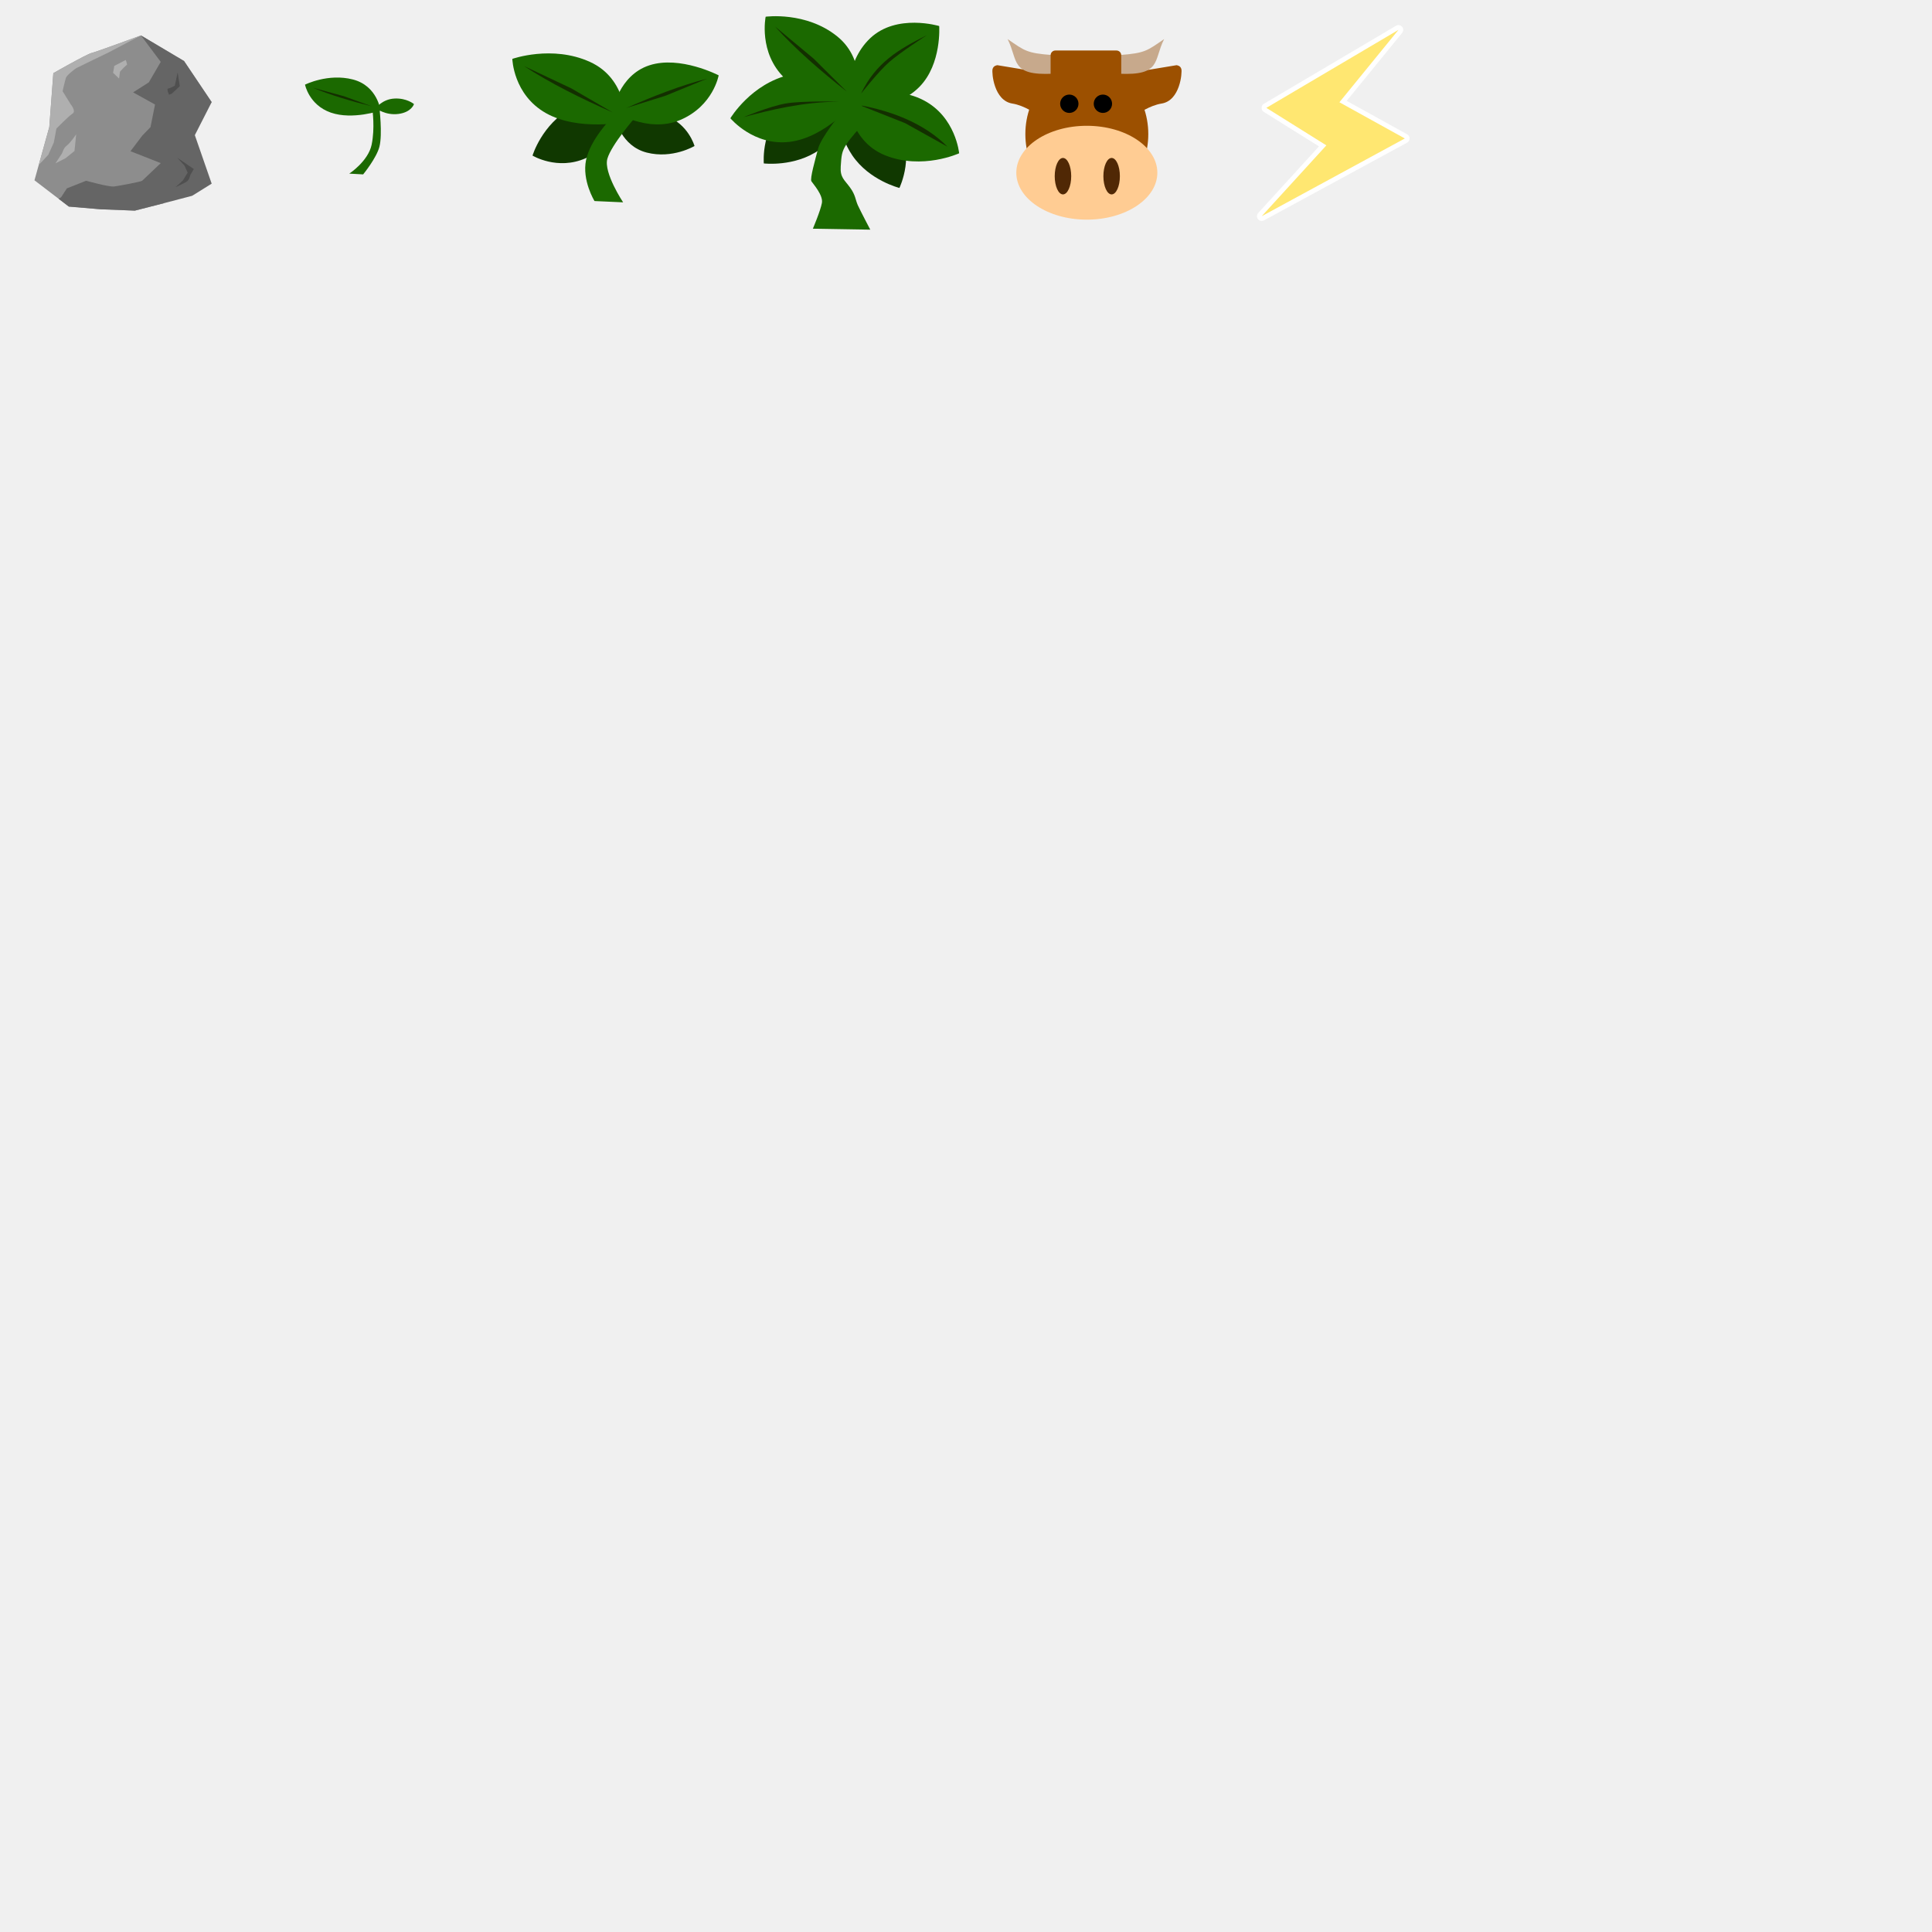
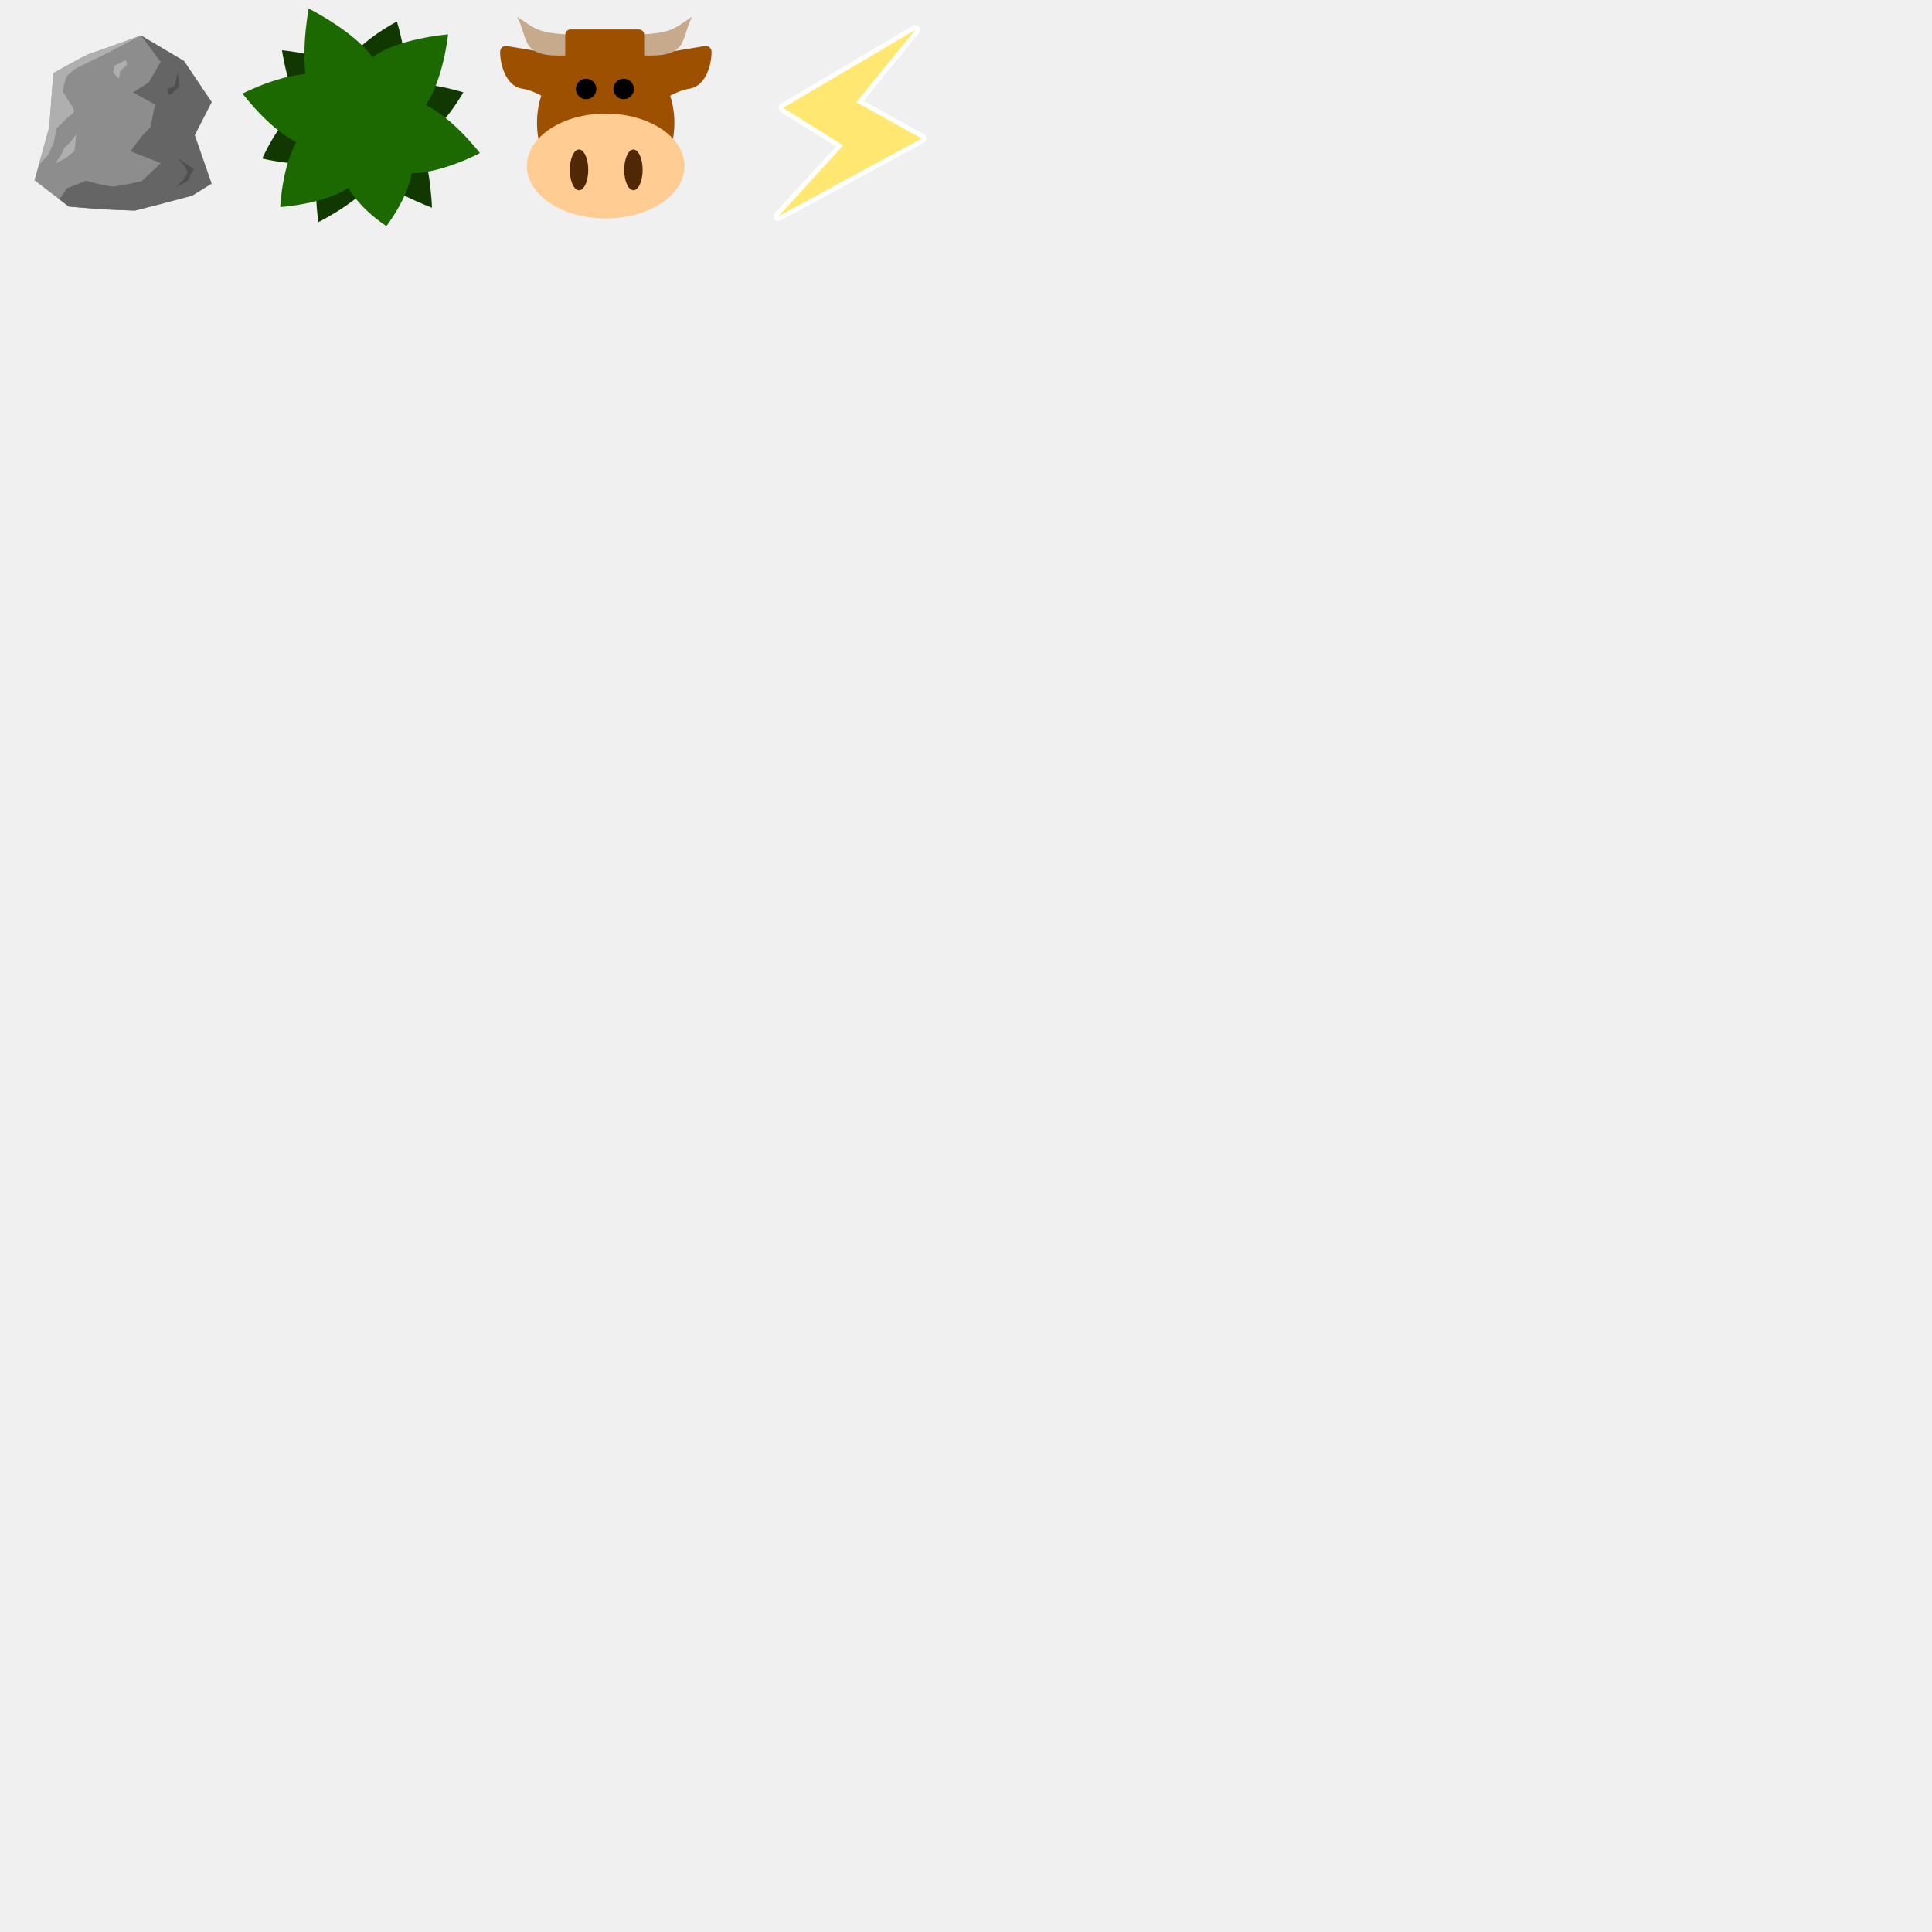
<svg xmlns="http://www.w3.org/2000/svg" width="2048" height="2048" viewBox="0 0 541.867 541.867" version="1.1" id="svg8">
  <defs id="defs2" />
  <g id="layer1">
-     <path style="fill:#103800;fill-opacity:1;stroke:none;stroke-width:0.284px;stroke-linecap:butt;stroke-linejoin:miter;stroke-opacity:1" d="m 236.016,30.376 c 0,0 9.431,-2.296 15.257,4.974 5.826,7.27 0.988,17.36 0.988,17.36 0,0 -8.42,-2.087 -13.193,-9.09 -4.84,-7.101 -3.051,-13.244 -3.051,-13.244 z" id="path912" />
-     <path style="fill:#103800;fill-opacity:1;stroke:none;stroke-width:0.284px;stroke-linecap:butt;stroke-linejoin:miter;stroke-opacity:1" d="m 237.356,30.75 c 0,0 -7.996,-5.503 -16.028,-0.784 -8.032,4.719 -7.104,15.871 -7.104,15.871 0,0 8.611,1.048 15.565,-3.797 7.051,-4.913 7.567,-11.29 7.567,-11.29 z" id="path910" />
-     <path style="fill:#103800;fill-opacity:1;stroke:none;stroke-width:0.226px;stroke-linecap:butt;stroke-linejoin:miter;stroke-opacity:1" d="m 172.599,33.342 c 0,0 1.57,7.603 8.796,9.452 7.227,1.85 13.398,-1.846 13.398,-1.846 0,0 -1.744,-6.25 -8.159,-8.494 -6.415,-2.244 -14.035,0.888 -14.035,0.888 z" id="path892" />
-     <path style="fill:#103800;fill-opacity:1;stroke:none;stroke-width:0.287px;stroke-linecap:butt;stroke-linejoin:miter;stroke-opacity:1" d="m 176.63,31.349 c 0,0 -7.987,-5.644 -16.329,-1.065 -8.342,4.579 -10.941,13.353 -10.941,13.353 0,0 6.991,4.245 14.912,0.736 7.921,-3.509 12.358,-13.024 12.358,-13.024 z" id="path890" />
-     <g id="g876" transform="translate(-4.69671,3.321379)">
-       <path id="path874" style="fill:#ffffff;fill-opacity:1;stroke:none;stroke-width:1.323;stroke-linecap:butt;stroke-linejoin:miter;stroke-miterlimit:4;stroke-dasharray:none;stroke-opacity:1" d="m 396.924,3.715 a 1.336,1.336 0 0 0 -0.678,0.186 L 359.193,25.781 a 1.336,1.336 0 0 0 -0.029,2.283 l 15.469,9.67 -17.049,18.68 a 1.336,1.336 0 0 0 1.625,2.074 L 399.346,36.689 a 1.336,1.336 0 0 0 0.008,-2.344 L 382.404,24.965 397.961,5.895 a 1.336,1.336 0 0 0 -1.037,-2.18 z" />
-       <ellipse style="fill:#9c5000;stroke-width:0;stroke-linecap:round;stroke-linejoin:round;paint-order:stroke fill markers;fill-opacity:1" id="path871" cx="309.518" cy="34.297" rx="17.239" ry="19.711" />
-       <path style="fill:#8d8d8d;fill-opacity:1;stroke:none;stroke-width:0.265px;stroke-linecap:butt;stroke-linejoin:miter;stroke-opacity:1" d="m 24.001,54.618 -9.638,-7.371 4.158,-14.93 1.134,-15.119 c 0,0 9.26,-5.292 10.772,-5.67 1.512,-0.378 13.796,-4.914 13.796,-4.914 l 12.095,7.182 7.749,11.528 -12.342,9.26 6.048,12.473 -6.804,4.536 -0.32,2.079 -8.126,2.079 -9.638,-0.378 z" id="path833" />
-       <path id="path835" style="fill:#656565;fill-opacity:1;stroke:none;stroke-width:1px;stroke-linecap:butt;stroke-linejoin:miter;stroke-opacity:1" d="m 167.143,25 20.998,28.033 -12.627,21.719 -16.668,10.605 23.234,12.881 -4.799,23.99 -8.586,8.838 -12.627,16.668 32.072,12.627 c 0,0 -18.687,17.677 -19.697,18.688 -1.01,1.01 -23.991,5.305 -29.547,6.062 -5.556,0.758 -29.801,-6.062 -29.801,-6.062 l -20.455,8.082 -6.061,9.344 -2.65,1.707 10.785,8.246 33.57,2.857 36.43,1.43 30.713,-7.857 30,-7.857 20.715,-12.857 -17.857,-51.428 17.857,-35 -29.285,-43.572 z" transform="scale(0.2645833)" />
-       <path id="path840" style="fill:#afafaf;fill-opacity:1;stroke:none;stroke-width:1px;stroke-linecap:butt;stroke-linejoin:miter;stroke-opacity:1" d="m 167.143,25 c 0,0 -46.428,17.144 -52.143,18.572 C 109.286,45.001 74.285,65 74.285,65 L 70,122.143 58.82,162.283 l 6.588,-6.973 3.535,-3.787 c 0,0 5.556,-12.123 5.809,-12.881 0.253,-0.758 2.777,-14.898 2.777,-14.898 0,0 13.131,-13.385 17.172,-15.91 4.041,-2.525 -2.02,-9.85 -2.02,-9.85 L 84.096,84.096 c 0,0 2.525,-11.112 3.535,-14.143 1.01,-3.03 9.849,-9.596 11.111,-10.354 C 100.005,58.842 132.078,43.438 132.078,43.438 Z" transform="scale(0.2645833)" />
-       <path style="fill:#afafaf;fill-opacity:1;stroke:none;stroke-width:0.265px;stroke-linecap:butt;stroke-linejoin:miter;stroke-opacity:1" d="m 39.957,13.497 -3.207,1.67 -0.334,1.938 1.67,1.604 0.267,-1.938 1.002,-1.069 1.002,-0.935 -0.267,-0.935 z" id="path845" />
-       <path style="fill:#afafaf;fill-opacity:1;stroke:none;stroke-width:0.265px;stroke-linecap:butt;stroke-linejoin:miter;stroke-opacity:1" d="m 26.059,34.344 c 0,0 -1.604,2.405 -2.606,3.14 -1.002,0.735 -1.203,2.005 -1.403,2.272 -0.2,0.267 -1.804,2.74 -1.804,2.74 l 2.873,-1.47 2.472,-2.005 0.2,-1.938 z" id="path847" />
-       <path style="fill:#4f4f4f;fill-opacity:1;stroke:none;stroke-width:0.265px;stroke-linecap:butt;stroke-linejoin:miter;stroke-opacity:1" d="m 54.523,16.972 0.601,3.875 -2.205,2.071 -0.802,0.334 c 0,0 -0.802,-1.67 -0.267,-1.737 0.535,-0.067 1.871,-0.802 1.871,-0.802 z" id="path849" />
-       <path style="fill:#4f4f4f;fill-opacity:1;stroke:none;stroke-width:0.265px;stroke-linecap:butt;stroke-linejoin:miter;stroke-opacity:1" d="m 54.389,40.892 4.677,3.207 -1.002,1.67 c 0,0 -0.2,1.203 -0.869,1.737 -0.668,0.535 -3.274,1.67 -3.274,1.67 l 2.071,-1.871 1.336,-2.205 -0.869,-1.938 z" id="path851" />
-       <ellipse style="fill:#ffcc93;fill-opacity:1;stroke-width:0;stroke-linecap:round;stroke-linejoin:round;paint-order:stroke fill markers" id="path869" cx="309.518" cy="45.121" rx="19.778" ry="13.163" />
-       <ellipse style="fill:#502805;fill-opacity:1;stroke-width:0;stroke-linecap:round;stroke-linejoin:round;paint-order:stroke fill markers" id="path873" cx="302.826" cy="46.09" rx="2.313" ry="5.112" />
-       <ellipse style="fill:#502805;fill-opacity:1;stroke-width:0;stroke-linecap:round;stroke-linejoin:round;paint-order:stroke fill markers" id="ellipse875" cx="316.476" cy="46.09" rx="2.313" ry="5.112" />
-       <path style="fill:#9c5000;fill-opacity:1;stroke:none;stroke-width:0.304px;stroke-linecap:butt;stroke-linejoin:miter;stroke-opacity:1" d="m 303.812,15.714 c -0.283,0.125 -7.371,1.251 -11.812,0.501 -4.441,-0.751 -7.56,-1.251 -7.56,-1.251 0,0 -1.134,0.063 -1.37,1.126 -0.236,1.064 0.378,8.822 5.575,9.635 3.334,0.522 6.709,2.941 6.709,2.941 z" id="path883" />
-       <path style="fill:#c7a98c;fill-opacity:1;stroke:none;stroke-width:0.265px;stroke-linecap:butt;stroke-linejoin:miter;stroke-opacity:1" d="m 299.729,12.113 c -7.102,-0.539 -7.644,-1.184 -12.428,-4.477 3.047,6.07 0.692,10.289 12.729,9.722 z" id="path889" />
-       <path style="fill:#9c5000;fill-opacity:1;stroke:none;stroke-width:0.304px;stroke-linecap:butt;stroke-linejoin:miter;stroke-opacity:1" d="m 315.299,15.714 c 0.283,0.125 7.371,1.251 11.812,0.501 4.441,-0.751 7.56,-1.251 7.56,-1.251 0,0 1.134,0.063 1.37,1.126 0.236,1.064 -0.378,8.822 -5.575,9.635 -3.334,0.522 -6.709,2.941 -6.709,2.941 z" id="path885" />
-       <path style="fill:#c7a98c;fill-opacity:1;stroke:none;stroke-width:0.265px;stroke-linecap:butt;stroke-linejoin:miter;stroke-opacity:1" d="m 318.772,12.113 c 7.102,-0.539 7.644,-1.184 12.428,-4.477 -3.047,6.07 -0.692,10.289 -12.729,9.722 z" id="path891" />
-       <rect style="fill:#9c5000;fill-opacity:1;stroke:none;stroke-width:0;stroke-linecap:round;stroke-linejoin:round;paint-order:stroke fill markers" id="rect887" width="19.811" height="7.784" x="299.361" y="10.844" ry="1.336" />
-       <circle style="fill:#000000;fill-opacity:1;stroke-width:0;stroke-linecap:round;stroke-linejoin:round;paint-order:stroke fill markers" id="path877" cx="304.607" cy="25.778" r="2.572" />
-       <circle style="fill:#000000;fill-opacity:1;stroke-width:0;stroke-linecap:round;stroke-linejoin:round;paint-order:stroke fill markers" id="circle879" cx="314.028" cy="25.778" r="2.572" />
-       <path style="fill:#ffe771;stroke:none;stroke-width:1.323;stroke-linecap:butt;stroke-linejoin:miter;stroke-opacity:1;fill-opacity:1;stroke-miterlimit:4;stroke-dasharray:none" d="M 396.925,5.051 359.873,26.931 376.699,37.451 358.571,57.314 398.708,35.515 380.36,25.36 Z" id="path872" />
+     <g id="g988" transform="matrix(0.7809752,-0.3899788,0.3899788,0.7809752,8.592178,47.00173)">
+       <path style="fill:#103800;fill-opacity:1;stroke:none;stroke-width:0.224px;stroke-linecap:butt;stroke-linejoin:miter;stroke-opacity:1" d="m 100.657,33.347 c 0,0 -3.764,-10.947 3.104,-16.742 6.868,-5.795 22.481,-6.02 22.481,-6.02 0,0 -2.193,15.063 -8.909,21.275 -6.716,6.212 -16.676,1.487 -16.676,1.487 z" id="path969" />
+       <path style="fill:#103800;fill-opacity:1;stroke:none;stroke-width:0.224px;stroke-linecap:butt;stroke-linejoin:miter;stroke-opacity:1" d="m 101.325,34.845 c 0,0 7.254,-9.022 15.819,-6.301 8.564,2.721 18.046,11.935 18.046,11.935 0,0 -14.879,10.049 -23.715,7.68 -8.836,-2.369 -10.15,-13.314 -10.15,-13.314 z" id="path971" />
+       <path style="fill:#103800;fill-opacity:1;stroke:none;stroke-width:0.224px;stroke-linecap:butt;stroke-linejoin:miter;stroke-opacity:1" d="m 101.336,32.993 c 0,0 11.528,1.059 13.994,9.7 2.466,8.641 -5.717,26.458 -5.717,26.458 0,0 -10.854,-11.667 -13.763,-20.34 -2.909,-8.673 5.485,-15.818 5.485,-15.818 z" id="path973" />
+       <path style="fill:#103800;fill-opacity:1;stroke:none;stroke-width:0.224px;stroke-linecap:butt;stroke-linejoin:miter;stroke-opacity:1" d="m 101.254,33.386 c 0,0 5.211,10.337 -0.81,17.008 -6.021,6.671 -25.576,6.588 -25.576,6.588 0,0 4.251,-12.803 10.065,-19.866 C 90.746,30.052 101.254,33.386 101.254,33.386 Z" id="path975" />
+       <path style="fill:#103800;fill-opacity:1;stroke:none;stroke-width:0.224px;stroke-linecap:butt;stroke-linejoin:miter;stroke-opacity:1" d="m 101.469,33.655 c 0,0 -6.671,9.461 -15.39,7.285 C 77.36,38.765 67.894,30.646 67.894,30.646 c 0,0 13.638,-11.446 22.606,-9.638 8.968,1.808 10.969,12.648 10.969,12.648 z" id="path977" />
+       <path style="fill:#103800;fill-opacity:1;stroke:none;stroke-width:0.224px;stroke-linecap:butt;stroke-linejoin:miter;stroke-opacity:1" d="m 103.101,33.997 c 0,0 -11.51,1.243 -15.637,-6.739 -4.127,-7.982 1.631,-24.903 1.631,-24.903 0,0 11.685,7.126 16.253,15.052 4.568,7.926 -2.247,16.59 -2.247,16.59 z" id="path979" />
    </g>
-     <path style="fill:#1b6900;fill-opacity:1;stroke:none;stroke-width:0.214px;stroke-linecap:butt;stroke-linejoin:miter;stroke-opacity:1" d="m 97.963,48.695 c 0,0 5.297,-3.46 6.27,-8.108 0.973,-4.649 0.216,-9.838 0.216,-9.838 l 1.946,-0.649 c 0,0 0.919,7.487 0.027,11.027 -0.803,3.188 -4.568,7.784 -4.568,7.784 z" id="path858" />
-     <path style="fill:#1b6900;fill-opacity:1;stroke:none;stroke-width:0.214px;stroke-linecap:butt;stroke-linejoin:miter;stroke-opacity:1" d="m 106.723,31.004 c 0,0 -0.803,-6.918 -7.759,-8.715 -6.957,-1.796 -13.416,1.452 -13.416,1.452 0,0 1.108,5.695 7.224,7.836 6.116,2.14 13.951,-0.573 13.951,-0.573 z" id="path860" />
-     <path style="fill:#1b6900;fill-opacity:1;stroke:none;stroke-width:0.103px;stroke-linecap:butt;stroke-linejoin:miter;stroke-opacity:1" d="m 105.412,30.329 c 0,0 2.617,2.118 6.366,1.623 3.642,-0.481 4.334,-2.758 4.334,-2.758 0,0 -1.999,-1.723 -5.455,-1.555 -3.456,0.167 -5.246,2.691 -5.246,2.691 z" id="path862" />
-     <path style="fill:#132f00;fill-opacity:1;stroke:none;stroke-width:0.214px;stroke-linecap:butt;stroke-linejoin:miter;stroke-opacity:1" d="m 87.768,24.604 c 4.868,2.059 10.751,3.786 16.474,5.203 L 96.477,26.992 Z" id="path864" />
-     <path style="fill:#1b6900;fill-opacity:1;stroke:none;stroke-width:0.265px;stroke-linecap:butt;stroke-linejoin:miter;stroke-opacity:1" d="m 166.739,56.386 c 0,0 -3.563,-5.788 -2.36,-11.535 1.203,-5.746 7.071,-11.688 7.071,-11.688 2.029,-1.397 4.251,-1.437 6.658,-0.188 0,0 -6.66,7.648 -7.762,11.552 -1.105,3.911 4.418,12.22 4.418,12.22 z" id="path878" />
-     <path style="fill:#1b6900;fill-opacity:1;stroke:none;stroke-width:0.358px;stroke-linecap:butt;stroke-linejoin:miter;stroke-opacity:1" d="m 175.469,34.19 c 0,0 0.563,-12.045 -10.033,-16.842 -10.596,-4.797 -21.743,-0.831 -21.743,-0.831 0,0 0.249,10.026 9.415,15.204 9.166,5.178 22.361,2.469 22.361,2.469 z" id="path880" />
-     <path style="fill:#132f00;fill-opacity:1;stroke:none;stroke-width:0.358px;stroke-linecap:butt;stroke-linejoin:miter;stroke-opacity:1" d="m 146.998,18.542 c 7.201,4.729 16.107,9.142 24.84,12.984 l -11.612,-6.742 z" id="path884" />
-     <path style="fill:#1b6900;fill-opacity:1;stroke:none;stroke-width:0.308px;stroke-linecap:butt;stroke-linejoin:miter;stroke-opacity:1" d="m 171.848,31.054 c 0,0 9.787,6.513 18.999,2.566 9.212,-3.946 10.717,-12.489 10.717,-12.489 0,0 -10.819,-5.625 -19.441,-2.81 -8.622,2.816 -10.275,12.733 -10.275,12.733 z" id="path886" />
-     <path style="fill:#132f00;fill-opacity:1;stroke:none;stroke-width:0.308px;stroke-linecap:butt;stroke-linejoin:miter;stroke-opacity:1" d="m 198.354,22.054 c -7.195,1.827 -15.179,4.923 -22.701,8.24 l 11.039,-3.461 z" id="path888" />
-     <path style="fill:#1b6900;fill-opacity:1;stroke:none;stroke-width:0.354px;stroke-linecap:butt;stroke-linejoin:miter;stroke-opacity:1" d="m 240.267,29.127 c 0,0 3.294,-11.88 -5.469,-18.936 -8.763,-7.057 -20.054,-5.501 -20.054,-5.501 0,0 -2.074,10.043 5.27,17.172 7.344,7.129 20.253,7.266 20.253,7.266 z" id="path894" />
-     <path style="fill:#132f00;fill-opacity:1;stroke:none;stroke-width:0.354px;stroke-linecap:butt;stroke-linejoin:miter;stroke-opacity:1" d="m 217.355,7.417 c 5.617,6.26 12.895,12.57 20.143,18.275 l -9.262,-9.213 z" id="path896" />
-     <path style="fill:#1b6900;fill-opacity:1;stroke:none;stroke-width:0.354px;stroke-linecap:butt;stroke-linejoin:miter;stroke-opacity:1" d="m 237.934,28.922 c 0,0 12.099,3.444 19.969,-4.596 6.268,-6.404 5.512,-17.023 5.512,-17.023 0,0 -11.948,-3.617 -19.367,3.433 -7.42,7.05 -6.114,18.186 -6.114,18.186 z" id="path898" />
-     <path style="fill:#132f00;fill-opacity:1;stroke:none;stroke-width:0.354px;stroke-linecap:butt;stroke-linejoin:miter;stroke-opacity:1" d="m 260.011,9.837 c -7.952,3.976 -14.375,7.719 -18.534,16.457 0,0 4.737,-6.055 7.825,-8.809 3.088,-2.754 10.709,-7.647 10.709,-7.647 z" id="path900" />
-     <path style="fill:#1b6900;fill-opacity:1;stroke:none;stroke-width:0.354px;stroke-linecap:butt;stroke-linejoin:miter;stroke-opacity:1" d="m 239.875,28.486 c 0,0 -7.224,-9.99 -18.207,-7.55 -10.983,2.44 -16.818,12.231 -16.818,12.231 0,0 6.551,7.89 16.704,6.604 10.154,-1.286 18.32,-11.285 18.32,-11.285 z" id="path902" />
-     <path style="fill:#132f00;fill-opacity:1;stroke:none;stroke-width:0.354px;stroke-linecap:butt;stroke-linejoin:miter;stroke-opacity:1" d="m 208.612,32.83 c 7.332,-1.955 16.414,-4.241 26.852,-4.325 0,0 -10.641,-0.274 -15.172,0.533 -4.531,0.807 -11.68,3.792 -11.68,3.792 z" id="path904" />
-     <path style="fill:#1b6900;fill-opacity:1;stroke:none;stroke-width:0.354px;stroke-linecap:butt;stroke-linejoin:miter;stroke-opacity:1" d="m 237.491,27.017 c 0,0 0.297,12.325 10.731,16.533 10.434,4.209 20.788,-0.558 20.788,-0.558 0,0 -0.931,-10.213 -10.028,-14.902 -9.097,-4.69 -21.49,-1.073 -21.49,-1.073 z" id="path906" />
-     <path style="fill:#132f00;fill-opacity:1;stroke:none;stroke-width:0.354px;stroke-linecap:butt;stroke-linejoin:miter;stroke-opacity:1" d="M 265.719,41.139 C 259.576,34.892 250.628,31.239 241.138,29.499 l 12.707,5.031 z" id="path908" />
-     <path style="fill:#1b6900;stroke:none;stroke-width:0.265px;stroke-linecap:butt;stroke-linejoin:miter;stroke-opacity:1;fill-opacity:1" d="m 235.531,32.139 c 0,0 -5.279,6.481 -6.08,9.555 -0.802,3.074 -2.339,8.419 -1.871,9.154 0.468,0.735 3.341,3.875 2.94,6.08 -0.401,2.205 -2.539,7.216 -2.539,7.216 l 16.103,0.267 c 0,0 -2.74,-5.212 -3.474,-6.815 -0.735,-1.604 -0.601,-2.806 -2.205,-5.011 -1.604,-2.205 -2.806,-2.806 -2.606,-5.88 0.2,-3.074 0.267,-4.143 1.537,-6.147 1.27,-2.005 3.875,-4.811 4.276,-5.145 0.401,-0.334 0.2,-7.417 -0.134,-7.684 -0.334,-0.267 -6.014,-1.336 -6.014,-1.336" id="path914" />
+     <g id="g921">
+       <path style="fill:#8d8d8d;fill-opacity:1;stroke:none;stroke-width:0.265px;stroke-linecap:butt;stroke-linejoin:miter;stroke-opacity:1" d="M 19.305,57.939 9.666,50.568 13.824,35.638 14.958,20.519 c 0,0 9.26,-5.292 10.772,-5.67 1.512,-0.378 13.796,-4.914 13.796,-4.914 l 12.095,7.182 7.749,11.528 -12.342,9.26 6.048,12.473 -6.804,4.536 -0.32,2.079 -8.126,2.079 -9.638,-0.378 z" id="path833" />
+       <path id="path835" style="fill:#656565;fill-opacity:1;stroke:none;stroke-width:0.265px;stroke-linecap:butt;stroke-linejoin:miter;stroke-opacity:1" d="m 39.526,9.936 5.556,7.417 -3.341,5.746 -4.41,2.806 6.147,3.408 -1.27,6.347 -2.272,2.338 -3.341,4.41 8.486,3.341 c 0,0 -4.944,4.677 -5.212,4.944 -0.267,0.267 -6.348,1.404 -7.818,1.604 -1.47,0.2 -7.885,-1.604 -7.885,-1.604 l -5.412,2.138 -1.604,2.472 -0.701,0.452 2.854,2.182 8.882,0.756 9.639,0.378 8.126,-2.079 7.938,-2.079 5.481,-3.402 -4.725,-13.607 4.725,-9.26 -7.748,-11.528 z" />
+       <path id="path840" style="fill:#afafaf;fill-opacity:1;stroke:none;stroke-width:0.265px;stroke-linecap:butt;stroke-linejoin:miter;stroke-opacity:1" d="m 39.526,9.936 c 0,0 -12.284,4.536 -13.796,4.914 -1.512,0.378 -10.772,5.669 -10.772,5.669 l -1.134,15.119 -2.958,10.621 1.743,-1.845 0.935,-1.002 c 0,0 1.47,-3.208 1.537,-3.408 0.067,-0.2 0.735,-3.942 0.735,-3.942 0,0 3.474,-3.541 4.543,-4.21 1.069,-0.668 -0.534,-2.606 -0.534,-2.606 L 17.554,25.572 c 0,0 0.668,-2.94 0.935,-3.742 0.267,-0.802 2.606,-2.539 2.94,-2.739 0.334,-0.2 8.82,-4.276 8.82,-4.276 z" />
+       <path style="fill:#afafaf;fill-opacity:1;stroke:none;stroke-width:0.265px;stroke-linecap:butt;stroke-linejoin:miter;stroke-opacity:1" d="m 35.26,16.818 -3.207,1.67 -0.334,1.938 1.67,1.604 0.267,-1.938 1.002,-1.069 1.002,-0.935 -0.267,-0.935 z" id="path845" />
+       <path style="fill:#afafaf;fill-opacity:1;stroke:none;stroke-width:0.265px;stroke-linecap:butt;stroke-linejoin:miter;stroke-opacity:1" d="m 21.362,37.666 c 0,0 -1.604,2.405 -2.606,3.14 -1.002,0.735 -1.203,2.005 -1.403,2.272 -0.2,0.267 -1.804,2.74 -1.804,2.74 l 2.873,-1.47 2.472,-2.005 0.2,-1.938 z" id="path847" />
+       <path style="fill:#4f4f4f;fill-opacity:1;stroke:none;stroke-width:0.265px;stroke-linecap:butt;stroke-linejoin:miter;stroke-opacity:1" d="m 49.826,20.293 0.601,3.875 -2.205,2.071 -0.802,0.334 c 0,0 -0.802,-1.67 -0.267,-1.737 0.535,-0.067 1.871,-0.802 1.871,-0.802 z" id="path849" />
+       <path style="fill:#4f4f4f;fill-opacity:1;stroke:none;stroke-width:0.265px;stroke-linecap:butt;stroke-linejoin:miter;stroke-opacity:1" d="m 49.693,44.214 4.677,3.207 -1.002,1.67 c 0,0 -0.2,1.203 -0.869,1.737 -0.668,0.535 -3.274,1.67 -3.274,1.67 l 2.071,-1.871 1.336,-2.205 -0.869,-1.938 z" id="path851" />
+     </g>
+     <g id="g951" transform="matrix(1.117554,0,0,1.117554,-170.776,-7.572355)">
+       <ellipse style="fill:#9c5000;fill-opacity:1;stroke-width:0;stroke-linecap:round;stroke-linejoin:round;paint-order:stroke fill markers" id="path871" cx="304.821" cy="37.618" rx="17.239" ry="19.711" />
+       <ellipse style="fill:#ffcc93;fill-opacity:1;stroke-width:0;stroke-linecap:round;stroke-linejoin:round;paint-order:stroke fill markers" id="path869" cx="304.821" cy="48.443" rx="19.778" ry="13.163" />
+       <ellipse style="fill:#502805;fill-opacity:1;stroke-width:0;stroke-linecap:round;stroke-linejoin:round;paint-order:stroke fill markers" id="path873" cx="298.13" cy="49.411" rx="2.313" ry="5.112" />
+       <ellipse style="fill:#502805;fill-opacity:1;stroke-width:0;stroke-linecap:round;stroke-linejoin:round;paint-order:stroke fill markers" id="ellipse875" cx="311.779" cy="49.411" rx="2.313" ry="5.112" />
+       <path style="fill:#9c5000;fill-opacity:1;stroke:none;stroke-width:0.304px;stroke-linecap:butt;stroke-linejoin:miter;stroke-opacity:1" d="m 299.116,19.035 c -0.283,0.125 -7.371,1.251 -11.812,0.501 -4.441,-0.751 -7.56,-1.251 -7.56,-1.251 0,0 -1.134,0.063 -1.37,1.126 -0.236,1.064 0.378,8.822 5.575,9.635 3.334,0.522 6.709,2.941 6.709,2.941 z" id="path883" />
+       <path style="fill:#c7a98c;fill-opacity:1;stroke:none;stroke-width:0.265px;stroke-linecap:butt;stroke-linejoin:miter;stroke-opacity:1" d="m 295.032,15.435 c -7.102,-0.539 -7.644,-1.184 -12.428,-4.477 3.047,6.07 0.692,10.289 12.729,9.722 z" id="path889" />
+       <path style="fill:#9c5000;fill-opacity:1;stroke:none;stroke-width:0.304px;stroke-linecap:butt;stroke-linejoin:miter;stroke-opacity:1" d="m 310.602,19.035 c 0.283,0.125 7.371,1.251 11.812,0.501 4.441,-0.751 7.56,-1.251 7.56,-1.251 0,0 1.134,0.063 1.37,1.126 0.236,1.064 -0.378,8.822 -5.575,9.635 -3.334,0.522 -6.709,2.941 -6.709,2.941 z" id="path885" />
+       <path style="fill:#c7a98c;fill-opacity:1;stroke:none;stroke-width:0.265px;stroke-linecap:butt;stroke-linejoin:miter;stroke-opacity:1" d="m 314.075,15.435 c 7.102,-0.539 7.644,-1.184 12.428,-4.477 -3.047,6.07 -0.692,10.289 -12.729,9.722 z" id="path891" />
+       <rect style="fill:#9c5000;fill-opacity:1;stroke:none;stroke-width:0;stroke-linecap:round;stroke-linejoin:round;paint-order:stroke fill markers" id="rect887" width="19.811" height="7.784" x="294.665" y="14.165" ry="1.336" />
+       <circle style="fill:#000000;fill-opacity:1;stroke-width:0;stroke-linecap:round;stroke-linejoin:round;paint-order:stroke fill markers" id="path877" cx="299.91" cy="29.099" r="2.572" />
+       <circle style="fill:#000000;fill-opacity:1;stroke-width:0;stroke-linecap:round;stroke-linejoin:round;paint-order:stroke fill markers" id="circle879" cx="309.331" cy="29.099" r="2.572" />
+     </g>
+     <g id="g955" transform="translate(-135.5057)">
+       <path id="path874" style="fill:#ffffff;fill-opacity:1;stroke:none;stroke-width:1.323;stroke-linecap:butt;stroke-linejoin:miter;stroke-miterlimit:4;stroke-dasharray:none;stroke-opacity:1" d="m 396.924,3.715 a 1.336,1.336 0 0 0 -0.678,0.186 L 359.193,25.781 a 1.336,1.336 0 0 0 -0.029,2.283 l 15.469,9.67 -17.049,18.68 a 1.336,1.336 0 0 0 1.625,2.074 L 399.346,36.689 a 1.336,1.336 0 0 0 0.008,-2.344 L 382.404,24.965 397.961,5.895 a 1.336,1.336 0 0 0 -1.037,-2.18 z" transform="translate(-4.69671,3.321379)" />
+       <path style="fill:#ffe771;fill-opacity:1;stroke:none;stroke-width:1.323;stroke-linecap:butt;stroke-linejoin:miter;stroke-miterlimit:4;stroke-dasharray:none;stroke-opacity:1" d="M 392.229,8.372 355.176,30.252 372.003,40.773 353.874,60.635 394.011,38.836 375.664,28.681 Z" id="path872" />
+     </g>
+     <path style="fill:#1b6900;fill-opacity:1;stroke:none;stroke-width:0.224px;stroke-linecap:butt;stroke-linejoin:miter;stroke-opacity:1" d="m 101.325,34.845 c 0,0 7.254,-9.022 15.819,-6.301 8.564,2.721 17.458,14.391 17.458,14.391 0,0 -14.291,7.593 -23.127,5.224 -8.836,-2.369 -10.15,-13.314 -10.15,-13.314 z" id="path959" />
+     <path style="fill:#1b6900;fill-opacity:1;stroke:none;stroke-width:0.224px;stroke-linecap:butt;stroke-linejoin:miter;stroke-opacity:1" d="m 101.336,32.993 c 0,0 11.528,1.059 13.994,9.7 2.466,8.641 -6.946,20.704 -6.946,20.704 0,0 -9.624,-5.913 -12.533,-14.586 -2.909,-8.673 5.485,-15.818 5.485,-15.818 z" id="path961" />
+     <path style="fill:#1b6900;fill-opacity:1;stroke:none;stroke-width:0.224px;stroke-linecap:butt;stroke-linejoin:miter;stroke-opacity:1" d="m 101.254,33.386 c 0,0 5.211,10.337 -0.81,17.008 -6.021,6.671 -21.837,7.683 -21.837,7.683 0,0 0.513,-13.898 6.327,-20.962 C 90.746,30.052 101.254,33.386 101.254,33.386 Z" id="path963" />
+     <path style="fill:#1b6900;fill-opacity:1;stroke:none;stroke-width:0.224px;stroke-linecap:butt;stroke-linejoin:miter;stroke-opacity:1" d="m 101.469,33.655 c 0,0 -6.671,9.461 -15.39,7.285 C 77.36,38.765 68.037,26.24 68.037,26.24 c 0,0 13.496,-7.041 22.463,-5.233 8.968,1.808 10.969,12.648 10.969,12.648 z" id="path965" />
+     <path style="fill:#1b6900;fill-opacity:1;stroke:none;stroke-width:0.224px;stroke-linecap:butt;stroke-linejoin:miter;stroke-opacity:1" d="m 103.101,33.997 c 0,0 -11.51,1.243 -15.637,-6.739 -4.127,-7.982 -0.885,-24.862 -0.885,-24.862 0,0 14.201,7.085 18.769,15.011 4.568,7.926 -2.247,16.59 -2.247,16.59 z" id="path967" />
+     <path style="fill:#1b6900;fill-opacity:1;stroke:none;stroke-width:0.224px;stroke-linecap:butt;stroke-linejoin:miter;stroke-opacity:1" d="m 100.657,33.347 c 0,0 -3.764,-10.947 3.104,-16.742 6.868,-5.795 21.914,-6.965 21.914,-6.965 0,0 -1.626,16.008 -8.342,22.22 -6.716,6.212 -16.676,1.487 -16.676,1.487 z" id="path957" />
  </g>
</svg>
